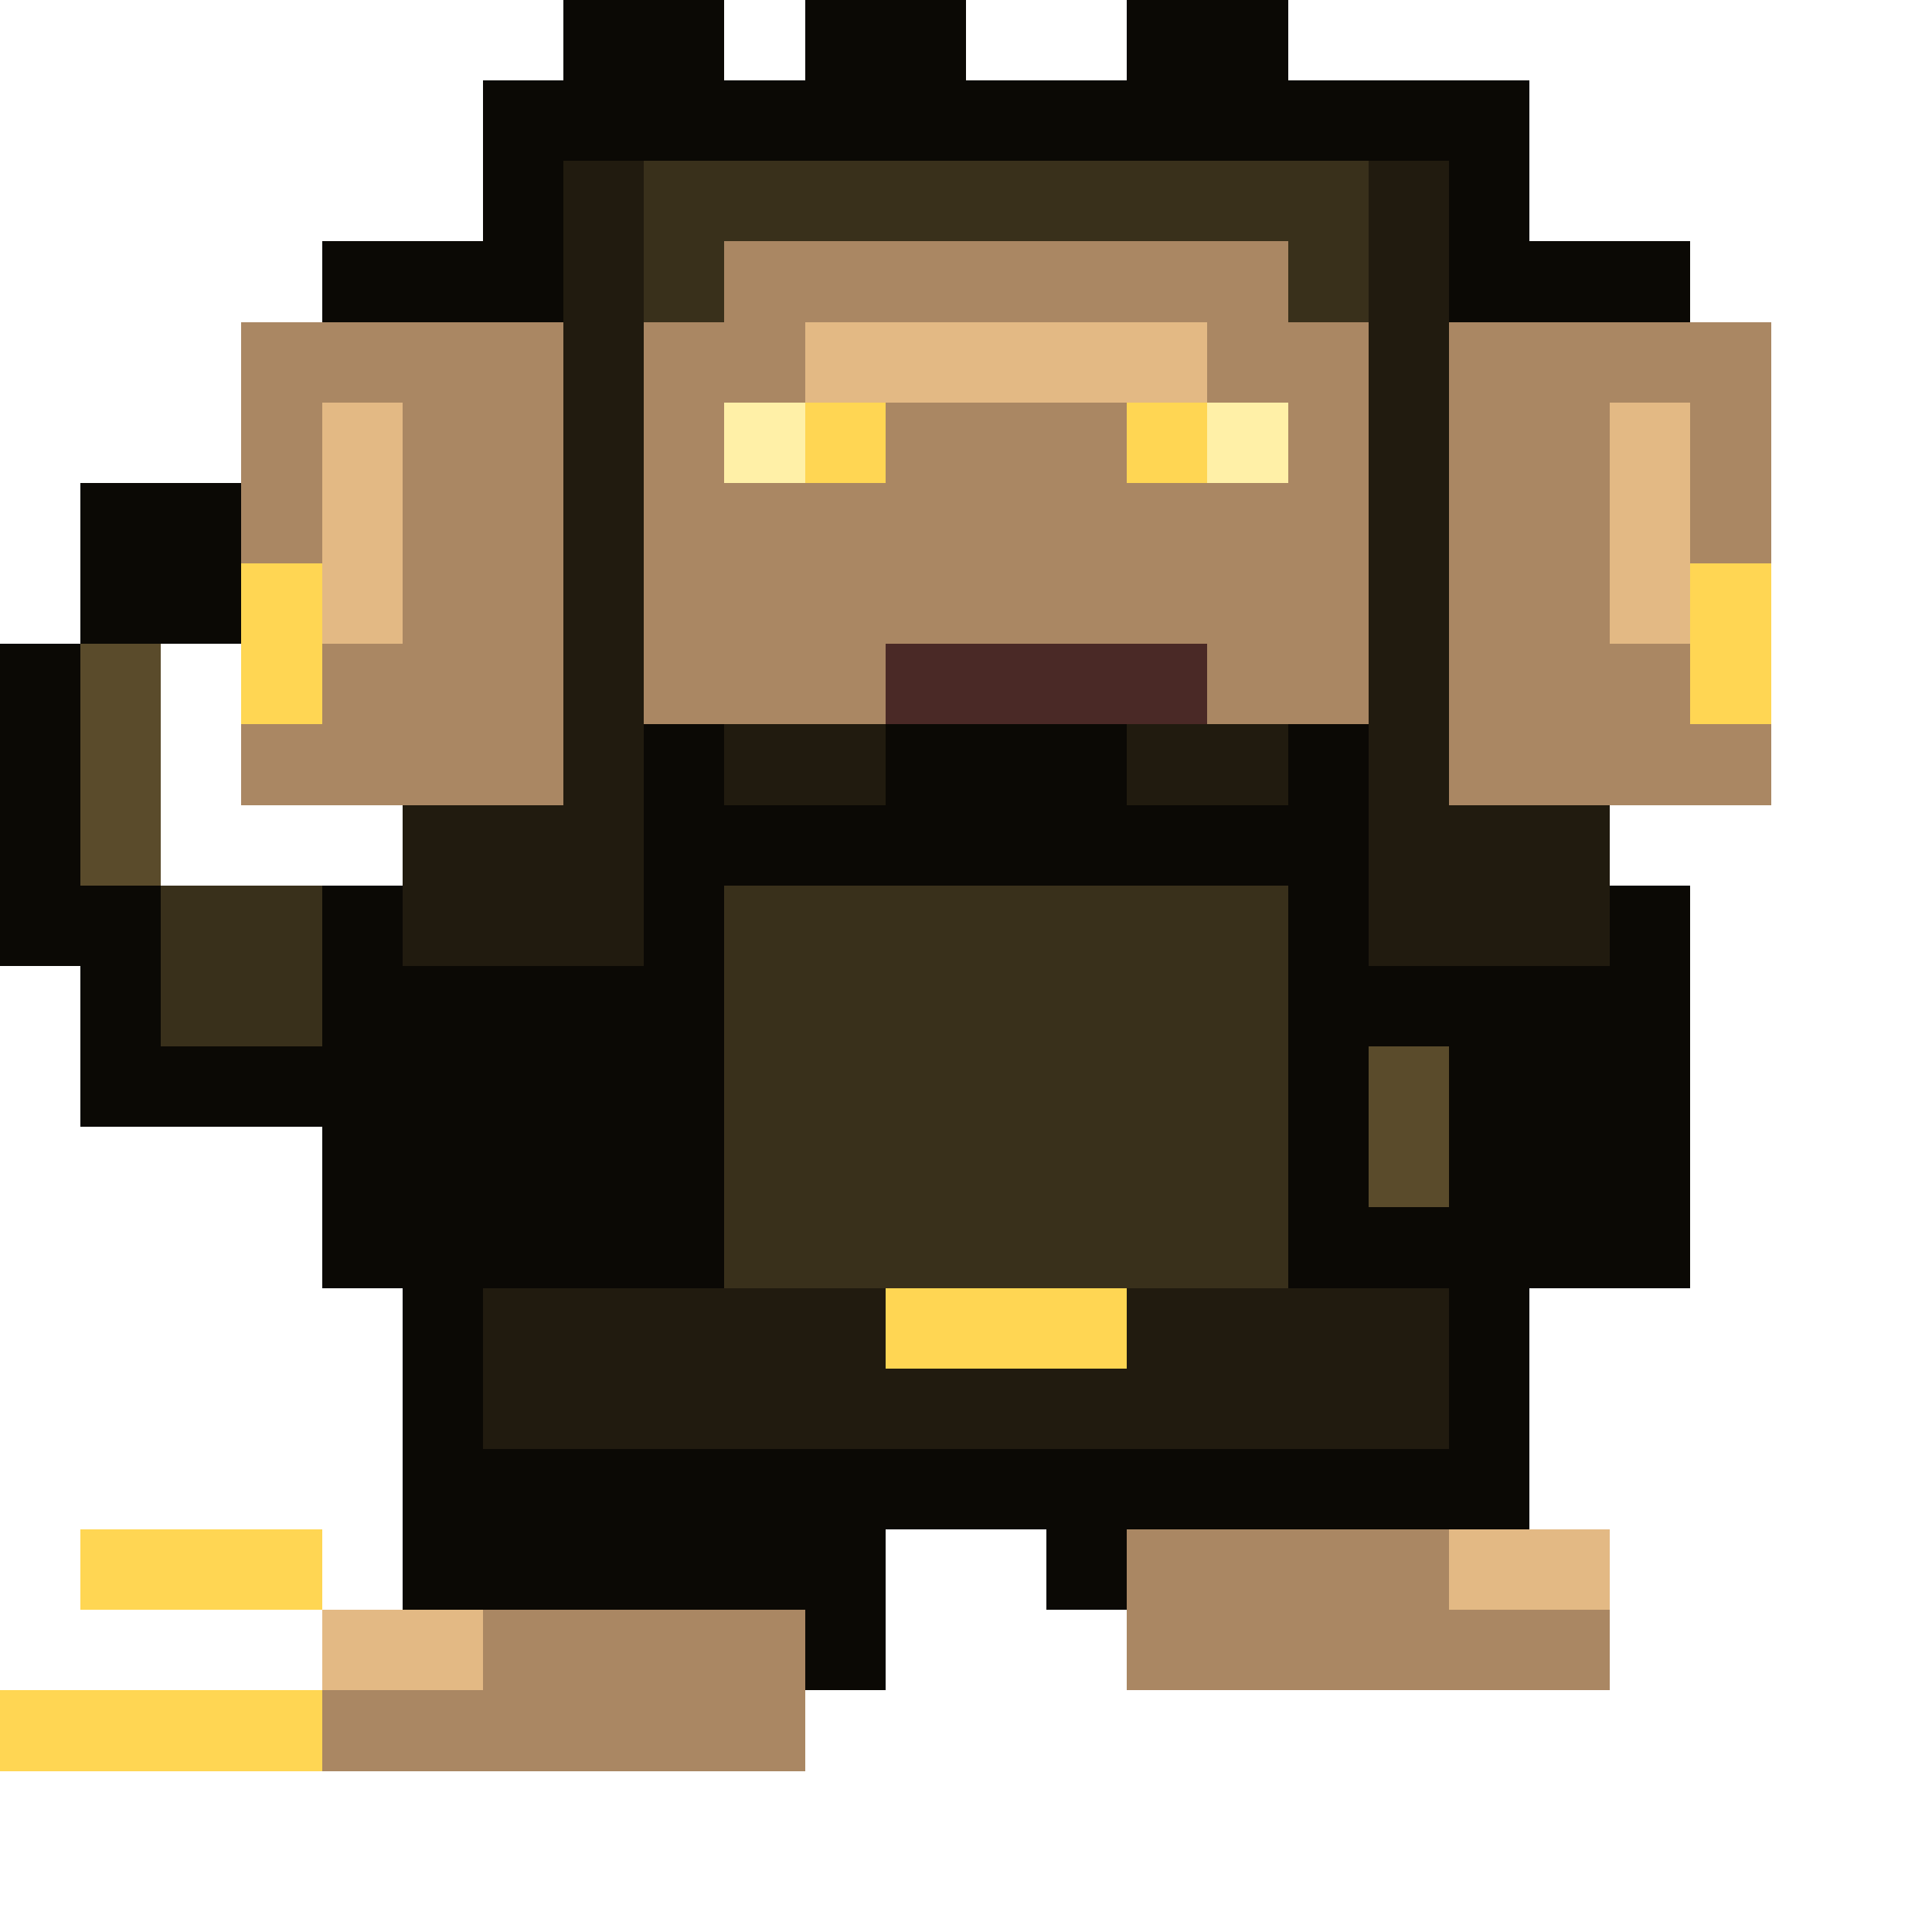
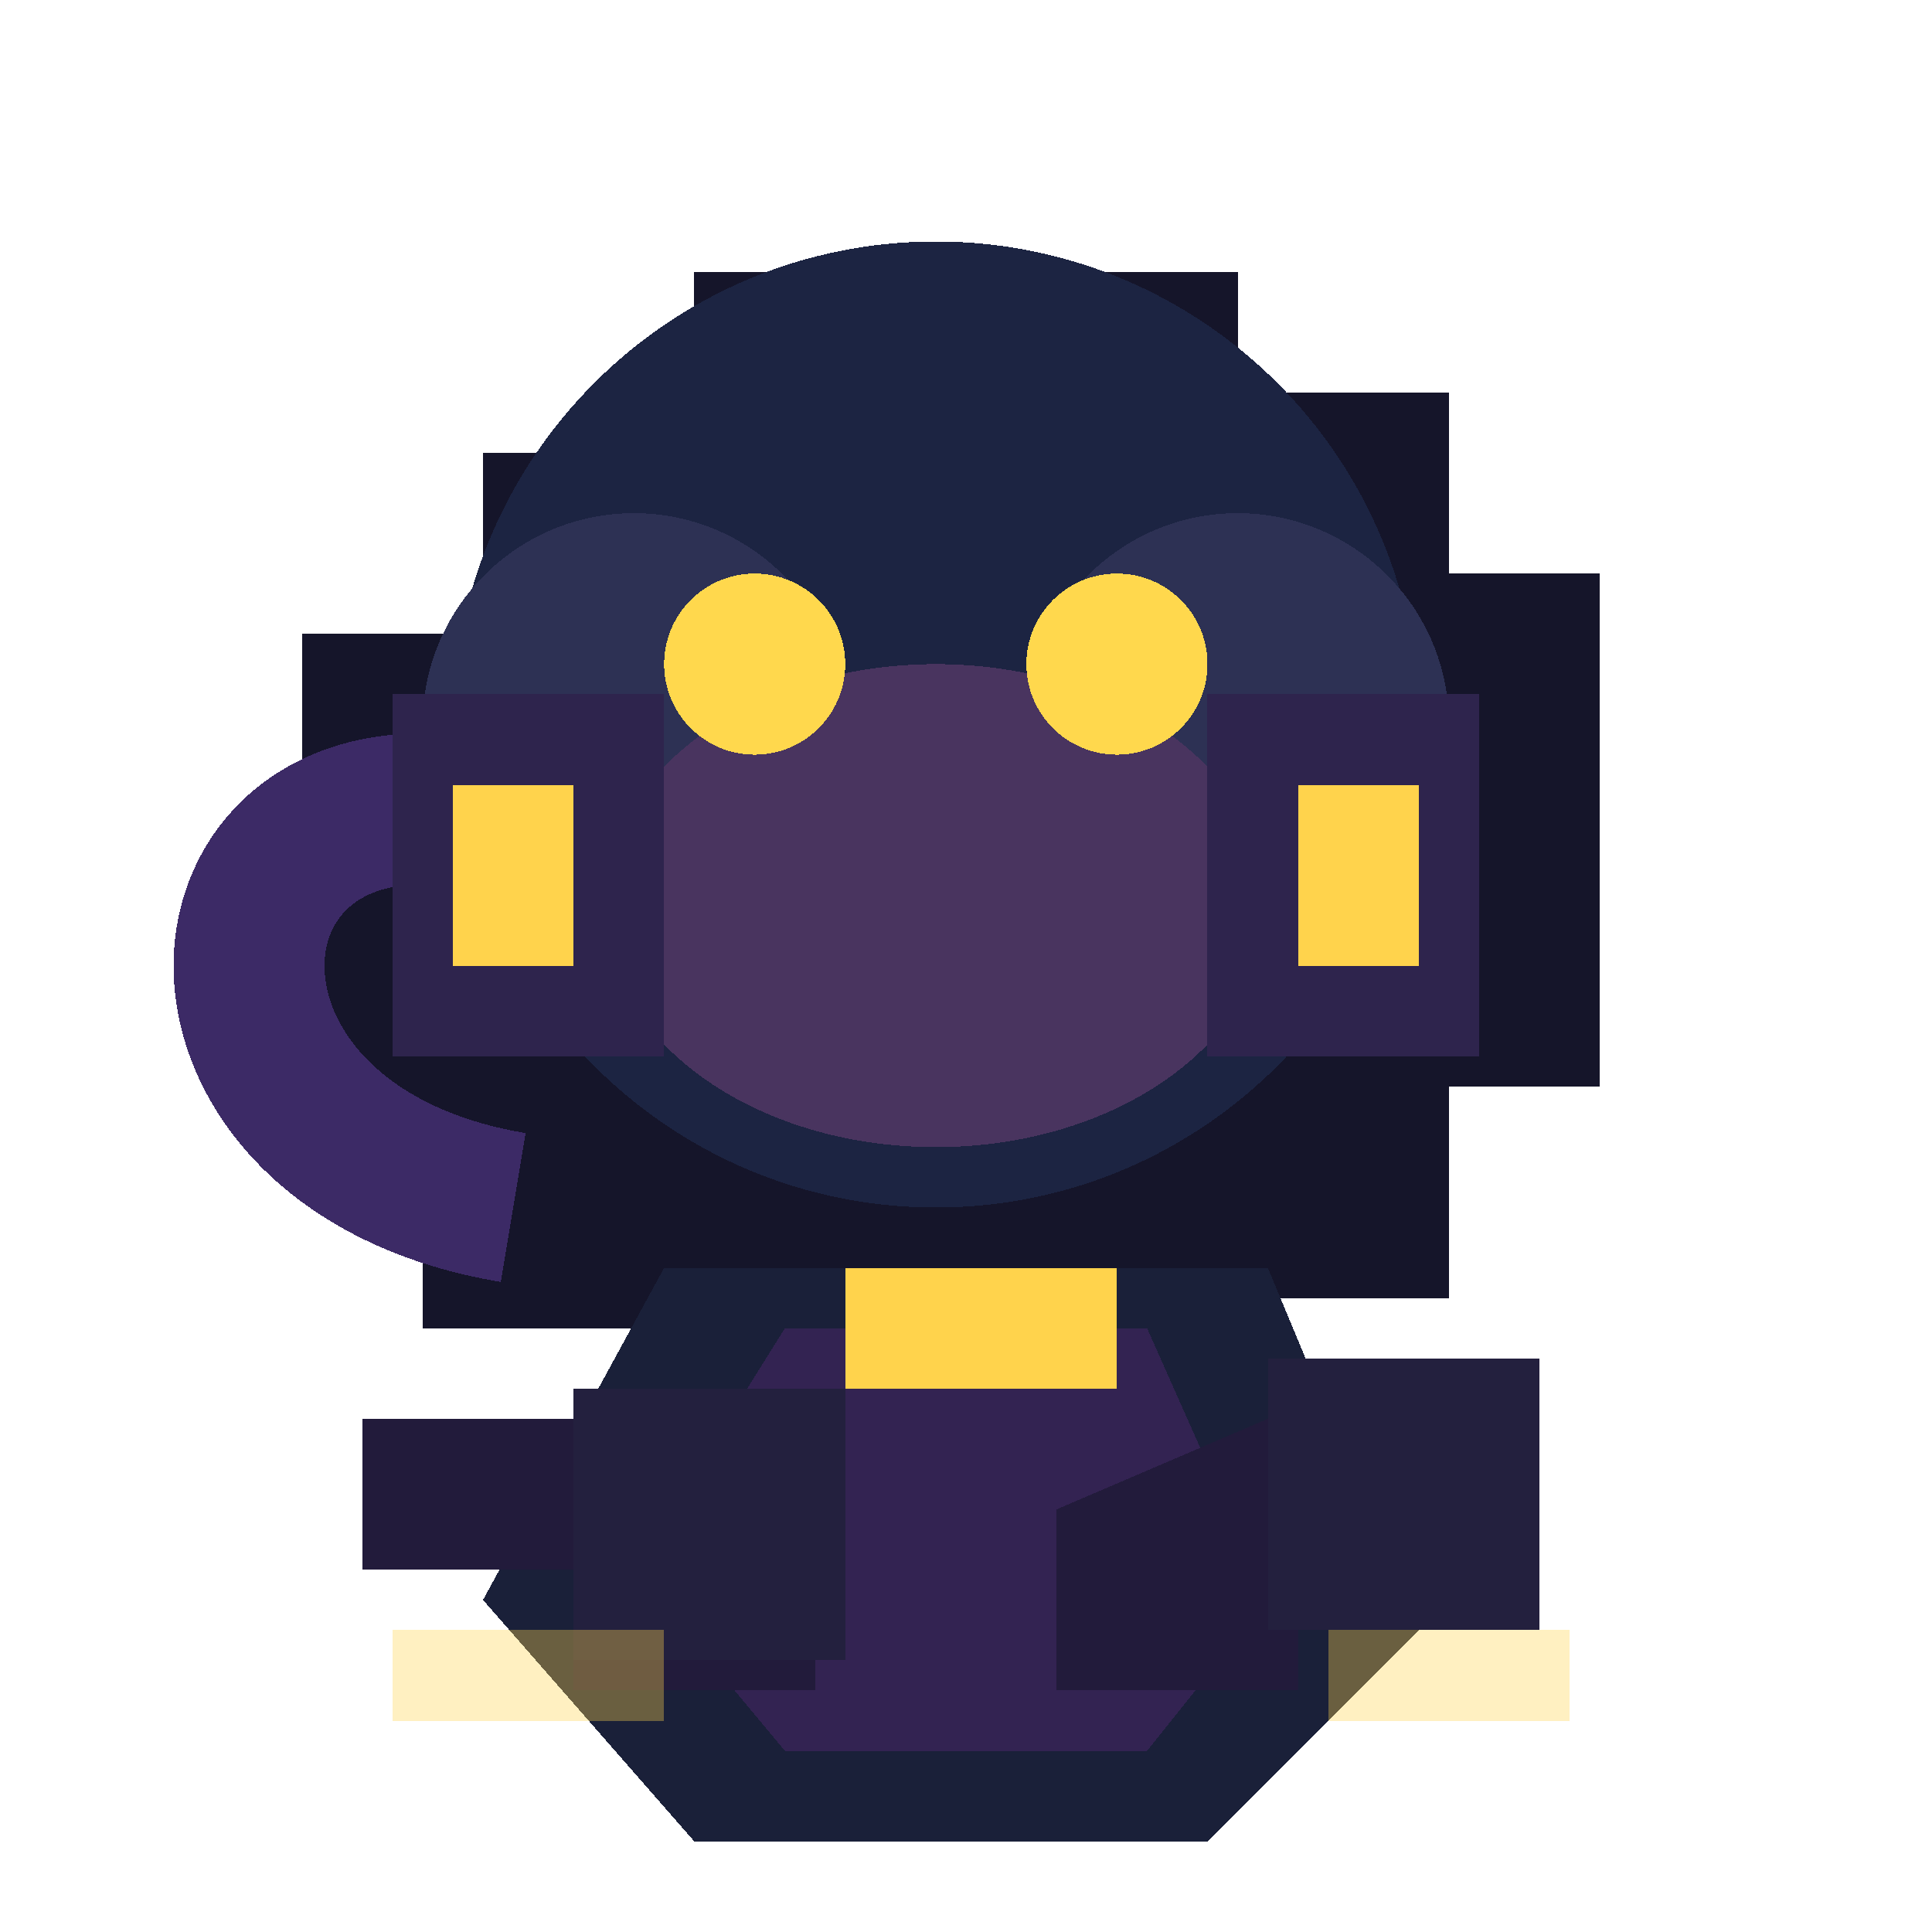
- <svg xmlns="http://www.w3.org/2000/svg" width="24" height="24" viewBox="0 0 24 24" shape-rendering="crispEdges">
-   <rect x="7" y="0" width="2" height="1" fill="#0b0905" />
-   <rect x="10" y="0" width="2" height="1" fill="#0b0905" />
-   <rect x="14" y="0" width="2" height="1" fill="#0b0905" />
-   <rect x="6" y="1" width="13" height="1" fill="#0b0905" />
-   <rect x="6" y="2" width="1" height="1" fill="#0b0905" />
-   <rect x="7" y="2" width="1" height="1" fill="#211b0f" />
-   <rect x="8" y="2" width="9" height="1" fill="#39301b" />
-   <rect x="17" y="2" width="1" height="1" fill="#211b0f" />
-   <rect x="18" y="2" width="1" height="1" fill="#0b0905" />
-   <rect x="4" y="3" width="3" height="1" fill="#0b0905" />
-   <rect x="7" y="3" width="1" height="1" fill="#211b0f" />
-   <rect x="8" y="3" width="1" height="1" fill="#39301b" />
-   <rect x="9" y="3" width="7" height="1" fill="#aa8763" />
-   <rect x="16" y="3" width="1" height="1" fill="#39301b" />
-   <rect x="17" y="3" width="1" height="1" fill="#211b0f" />
-   <rect x="18" y="3" width="3" height="1" fill="#0b0905" />
-   <rect x="3" y="4" width="4" height="1" fill="#aa8763" />
-   <rect x="7" y="4" width="1" height="1" fill="#211b0f" />
-   <rect x="8" y="4" width="2" height="1" fill="#aa8763" />
-   <rect x="10" y="4" width="5" height="1" fill="#e3b984" />
-   <rect x="15" y="4" width="2" height="1" fill="#aa8763" />
-   <rect x="17" y="4" width="1" height="1" fill="#211b0f" />
-   <rect x="18" y="4" width="4" height="1" fill="#aa8763" />
-   <rect x="3" y="5" width="1" height="1" fill="#aa8763" />
-   <rect x="4" y="5" width="1" height="1" fill="#e3b984" />
-   <rect x="5" y="5" width="2" height="1" fill="#aa8763" />
-   <rect x="7" y="5" width="1" height="1" fill="#211b0f" />
-   <rect x="8" y="5" width="1" height="1" fill="#aa8763" />
-   <rect x="9" y="5" width="1" height="1" fill="#fff0a7" />
-   <rect x="10" y="5" width="1" height="1" fill="#ffd653" />
-   <rect x="11" y="5" width="3" height="1" fill="#aa8763" />
-   <rect x="14" y="5" width="1" height="1" fill="#ffd653" />
-   <rect x="15" y="5" width="1" height="1" fill="#fff0a7" />
-   <rect x="16" y="5" width="1" height="1" fill="#aa8763" />
-   <rect x="17" y="5" width="1" height="1" fill="#211b0f" />
-   <rect x="18" y="5" width="2" height="1" fill="#aa8763" />
-   <rect x="20" y="5" width="1" height="1" fill="#e3b984" />
-   <rect x="21" y="5" width="1" height="1" fill="#aa8763" />
-   <rect x="1" y="6" width="2" height="1" fill="#0b0905" />
-   <rect x="3" y="6" width="1" height="1" fill="#aa8763" />
-   <rect x="4" y="6" width="1" height="1" fill="#e3b984" />
-   <rect x="5" y="6" width="2" height="1" fill="#aa8763" />
-   <rect x="7" y="6" width="1" height="1" fill="#211b0f" />
-   <rect x="8" y="6" width="9" height="1" fill="#aa8763" />
-   <rect x="17" y="6" width="1" height="1" fill="#211b0f" />
-   <rect x="18" y="6" width="2" height="1" fill="#aa8763" />
-   <rect x="20" y="6" width="1" height="1" fill="#e3b984" />
-   <rect x="21" y="6" width="1" height="1" fill="#aa8763" />
-   <rect x="1" y="7" width="2" height="1" fill="#0b0905" />
-   <rect x="3" y="7" width="1" height="1" fill="#ffd653" />
-   <rect x="4" y="7" width="1" height="1" fill="#e3b984" />
-   <rect x="5" y="7" width="2" height="1" fill="#aa8763" />
-   <rect x="7" y="7" width="1" height="1" fill="#211b0f" />
-   <rect x="8" y="7" width="9" height="1" fill="#aa8763" />
-   <rect x="17" y="7" width="1" height="1" fill="#211b0f" />
-   <rect x="18" y="7" width="2" height="1" fill="#aa8763" />
-   <rect x="20" y="7" width="1" height="1" fill="#e3b984" />
-   <rect x="21" y="7" width="1" height="1" fill="#ffd653" />
-   <rect x="0" y="8" width="1" height="1" fill="#0b0905" />
-   <rect x="1" y="8" width="1" height="1" fill="#5a4b2b" />
-   <rect x="3" y="8" width="1" height="1" fill="#ffd653" />
-   <rect x="4" y="8" width="3" height="1" fill="#aa8763" />
-   <rect x="7" y="8" width="1" height="1" fill="#211b0f" />
-   <rect x="8" y="8" width="3" height="1" fill="#aa8763" />
-   <rect x="11" y="8" width="4" height="1" fill="#4a2926" />
-   <rect x="15" y="8" width="2" height="1" fill="#aa8763" />
-   <rect x="17" y="8" width="1" height="1" fill="#211b0f" />
-   <rect x="18" y="8" width="3" height="1" fill="#aa8763" />
-   <rect x="21" y="8" width="1" height="1" fill="#ffd653" />
-   <rect x="0" y="9" width="1" height="1" fill="#0b0905" />
-   <rect x="1" y="9" width="1" height="1" fill="#5a4b2b" />
-   <rect x="3" y="9" width="4" height="1" fill="#aa8763" />
-   <rect x="7" y="9" width="1" height="1" fill="#211b0f" />
-   <rect x="8" y="9" width="1" height="1" fill="#0b0905" />
-   <rect x="9" y="9" width="2" height="1" fill="#211b0f" />
-   <rect x="11" y="9" width="3" height="1" fill="#0b0905" />
-   <rect x="14" y="9" width="2" height="1" fill="#211b0f" />
-   <rect x="16" y="9" width="1" height="1" fill="#0b0905" />
-   <rect x="17" y="9" width="1" height="1" fill="#211b0f" />
-   <rect x="18" y="9" width="4" height="1" fill="#aa8763" />
-   <rect x="0" y="10" width="1" height="1" fill="#0b0905" />
-   <rect x="1" y="10" width="1" height="1" fill="#5a4b2b" />
-   <rect x="5" y="10" width="3" height="1" fill="#211b0f" />
-   <rect x="8" y="10" width="9" height="1" fill="#0b0905" />
-   <rect x="17" y="10" width="3" height="1" fill="#211b0f" />
-   <rect x="0" y="11" width="2" height="1" fill="#0b0905" />
-   <rect x="2" y="11" width="2" height="1" fill="#39301b" />
-   <rect x="4" y="11" width="1" height="1" fill="#0b0905" />
-   <rect x="5" y="11" width="3" height="1" fill="#211b0f" />
-   <rect x="8" y="11" width="1" height="1" fill="#0b0905" />
-   <rect x="9" y="11" width="7" height="1" fill="#39301b" />
-   <rect x="16" y="11" width="1" height="1" fill="#0b0905" />
-   <rect x="17" y="11" width="3" height="1" fill="#211b0f" />
-   <rect x="20" y="11" width="1" height="1" fill="#0b0905" />
-   <rect x="1" y="12" width="1" height="1" fill="#0b0905" />
-   <rect x="2" y="12" width="2" height="1" fill="#39301b" />
-   <rect x="4" y="12" width="5" height="1" fill="#0b0905" />
-   <rect x="9" y="12" width="7" height="1" fill="#39301b" />
-   <rect x="16" y="12" width="5" height="1" fill="#0b0905" />
-   <rect x="1" y="13" width="8" height="1" fill="#0b0905" />
-   <rect x="9" y="13" width="7" height="1" fill="#39301b" />
-   <rect x="16" y="13" width="1" height="1" fill="#0b0905" />
-   <rect x="17" y="13" width="1" height="1" fill="#5a4b2b" />
-   <rect x="18" y="13" width="3" height="1" fill="#0b0905" />
-   <rect x="4" y="14" width="5" height="1" fill="#0b0905" />
-   <rect x="9" y="14" width="7" height="1" fill="#39301b" />
-   <rect x="16" y="14" width="1" height="1" fill="#0b0905" />
-   <rect x="17" y="14" width="1" height="1" fill="#5a4b2b" />
-   <rect x="18" y="14" width="3" height="1" fill="#0b0905" />
-   <rect x="4" y="15" width="5" height="1" fill="#0b0905" />
-   <rect x="9" y="15" width="7" height="1" fill="#39301b" />
-   <rect x="16" y="15" width="5" height="1" fill="#0b0905" />
-   <rect x="5" y="16" width="1" height="1" fill="#0b0905" />
-   <rect x="6" y="16" width="5" height="1" fill="#211b0f" />
-   <rect x="11" y="16" width="3" height="1" fill="#ffd653" />
-   <rect x="14" y="16" width="4" height="1" fill="#211b0f" />
-   <rect x="18" y="16" width="1" height="1" fill="#0b0905" />
-   <rect x="5" y="17" width="1" height="1" fill="#0b0905" />
-   <rect x="6" y="17" width="12" height="1" fill="#211b0f" />
-   <rect x="18" y="17" width="1" height="1" fill="#0b0905" />
-   <rect x="5" y="18" width="14" height="1" fill="#0b0905" />
-   <rect x="1" y="19" width="3" height="1" fill="#ffd653" />
-   <rect x="5" y="19" width="6" height="1" fill="#0b0905" />
-   <rect x="13" y="19" width="1" height="1" fill="#0b0905" />
-   <rect x="14" y="19" width="4" height="1" fill="#aa8763" />
-   <rect x="18" y="19" width="2" height="1" fill="#e3b984" />
-   <rect x="4" y="20" width="2" height="1" fill="#e3b984" />
-   <rect x="6" y="20" width="4" height="1" fill="#aa8763" />
-   <rect x="10" y="20" width="1" height="1" fill="#0b0905" />
-   <rect x="14" y="20" width="6" height="1" fill="#aa8763" />
-   <rect x="0" y="21" width="4" height="1" fill="#ffd653" />
-   <rect x="4" y="21" width="6" height="1" fill="#aa8763" />
+ <svg xmlns="http://www.w3.org/2000/svg" width="64" height="64" viewBox="0 0 64 64" shape-rendering="crispEdges">
+   <rect width="64" height="64" fill="none" />
+   <path fill="#15152a" d="M16 15h7V9h18v4h7v6h5v17h-5v7h-8v5H22v-4h-8v-7h-4V21h6z" />
+   <circle cx="31" cy="24" r="16" fill="#1c2442" />
+   <circle cx="21" cy="24" r="7" fill="#2d3154" />
+   <circle cx="41" cy="24" r="7" fill="#2d3154" />
+   <ellipse cx="31" cy="30" rx="11" ry="8" fill="#49345f" />
+   <circle cx="25" cy="22" r="3" fill="#ffd84d" />
+   <circle cx="37" cy="22" r="3" fill="#ffd84d" />
+   <path fill="#1a2039" d="M22 42h20l5 12-7 7H23l-7-8z" />
+   <path fill="#332352" d="M26 44h12l4 9-4 5H26l-5-6z" />
+   <path fill="#221b3b" d="M20 47h-8v5h7v4h8v-6zM42 47h8v5h-7v4h-8v-6z" />
+   <rect x="19" y="46" width="9" height="9" fill="#23203e" />
+   <rect x="42" y="45" width="9" height="9" fill="#23203e" />
+   <path d="M17 40C5 38 6 25 16 27" fill="none" stroke="#3c2a66" stroke-width="5" />
+   <rect x="28" y="42" width="9" height="4" fill="#ffd34c" />
+   <rect x="13" y="23" width="9" height="12" fill="#2e244d" />
+   <rect x="40" y="23" width="9" height="12" fill="#2e244d" />
+   <rect x="15" y="26" width="4" height="6" fill="#ffd34c" />
+   <rect x="43" y="26" width="4" height="6" fill="#ffd34c" />
+   <path fill="#ffd34c" opacity=".35" d="M13 54h9v3h-9zm31 0h8v3h-8z" />
</svg>
